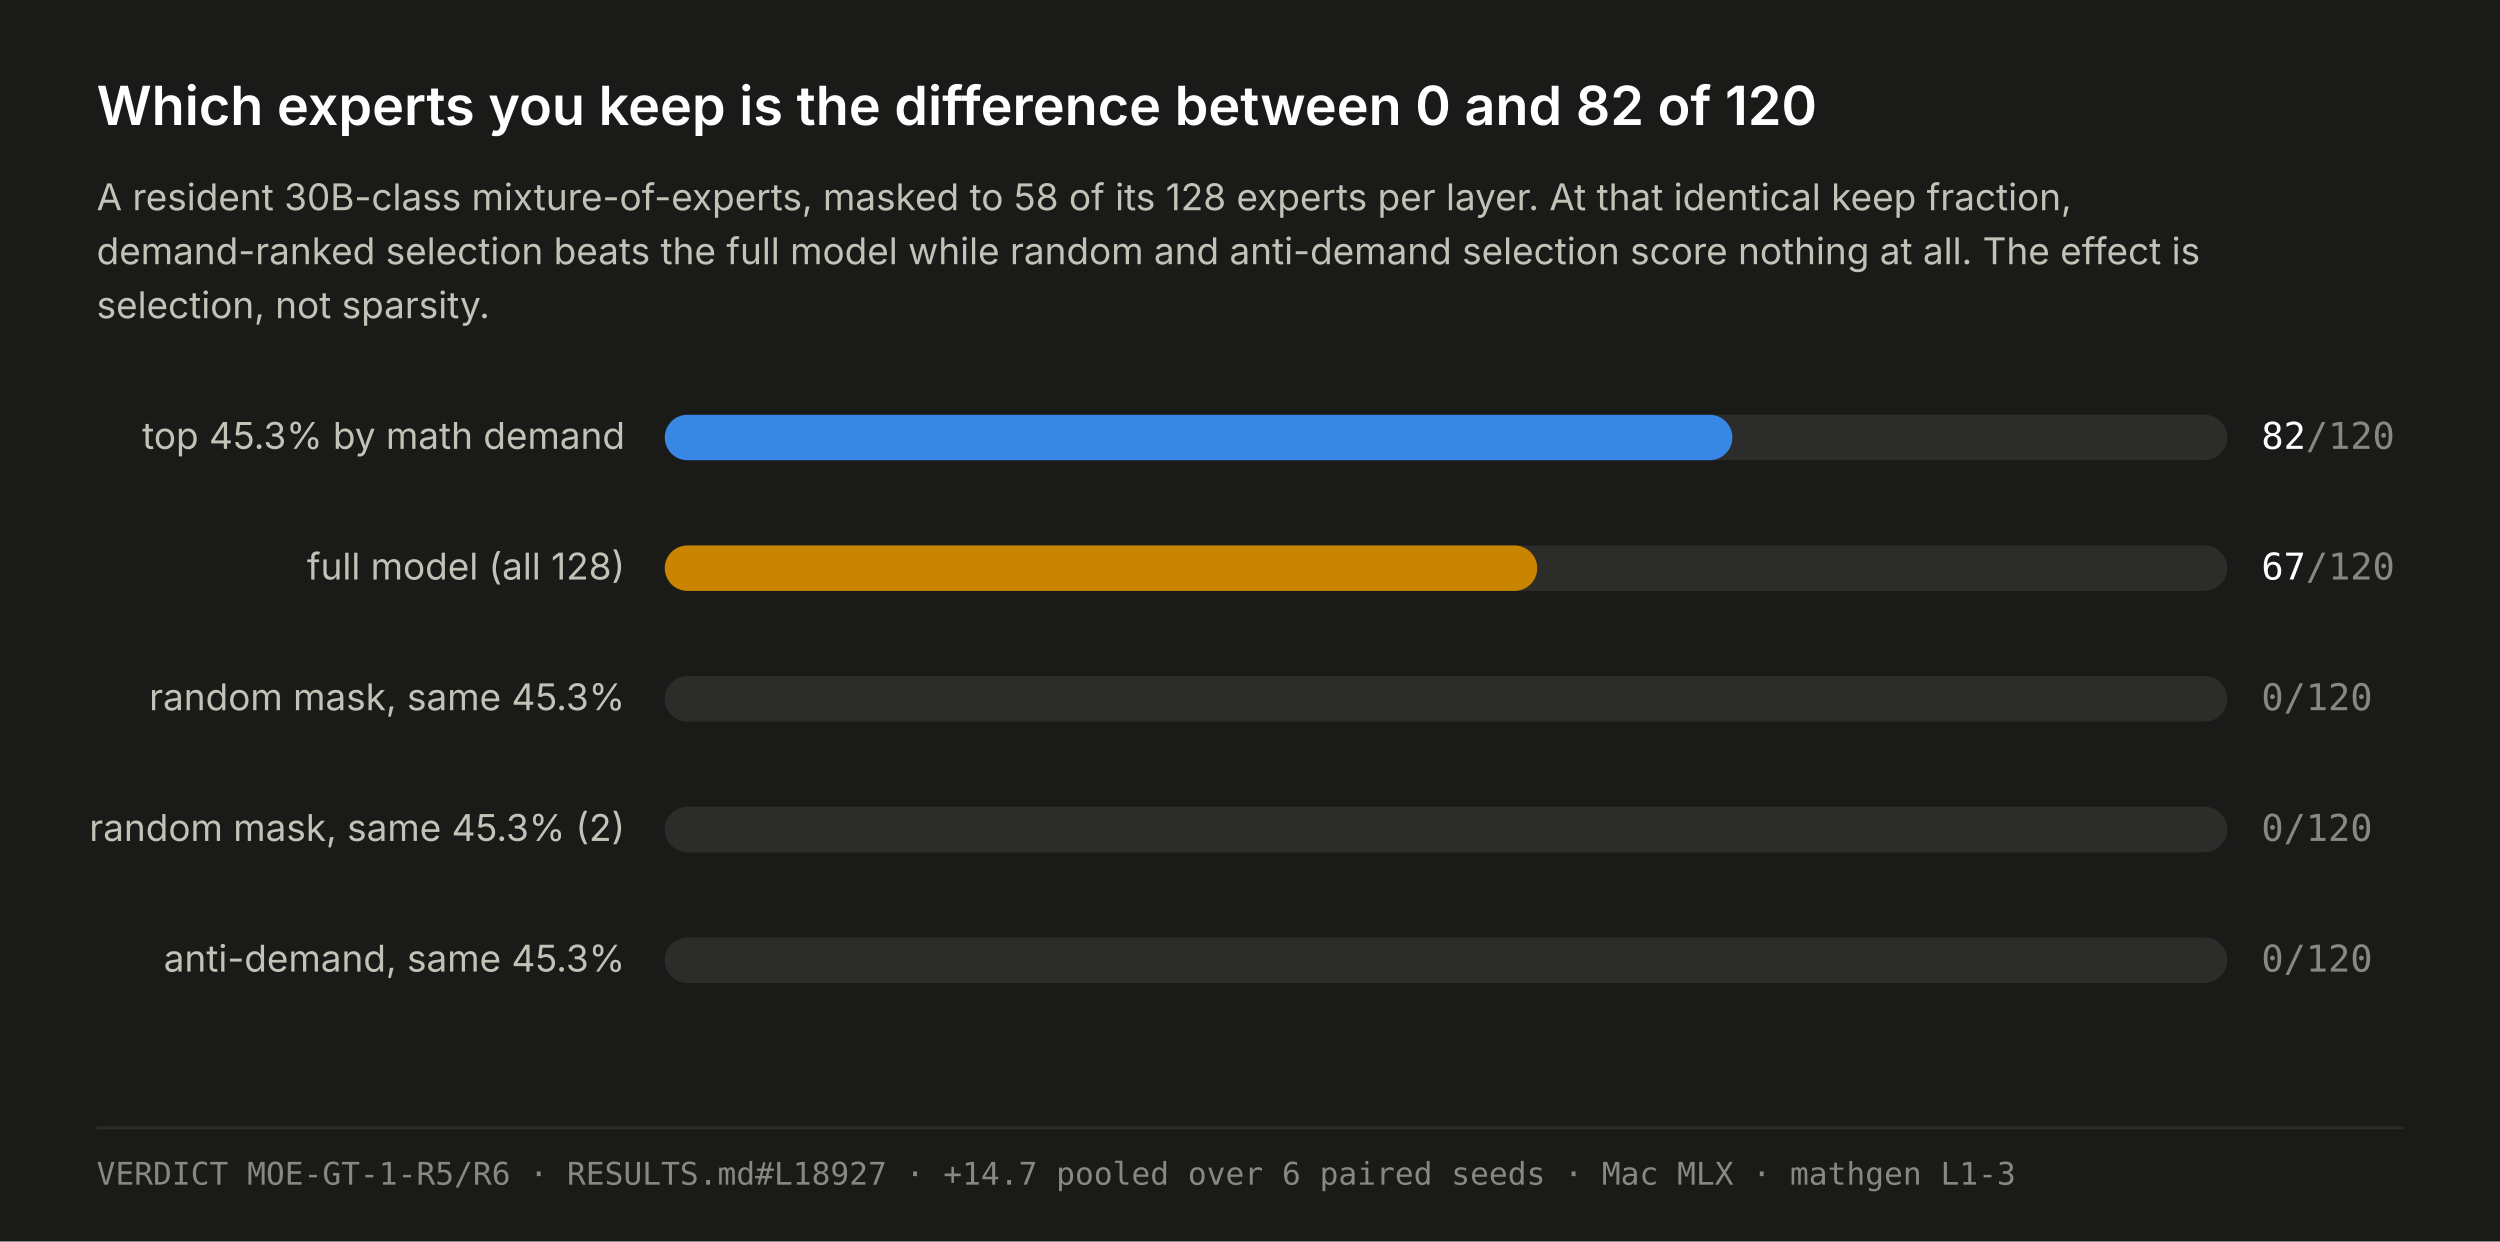
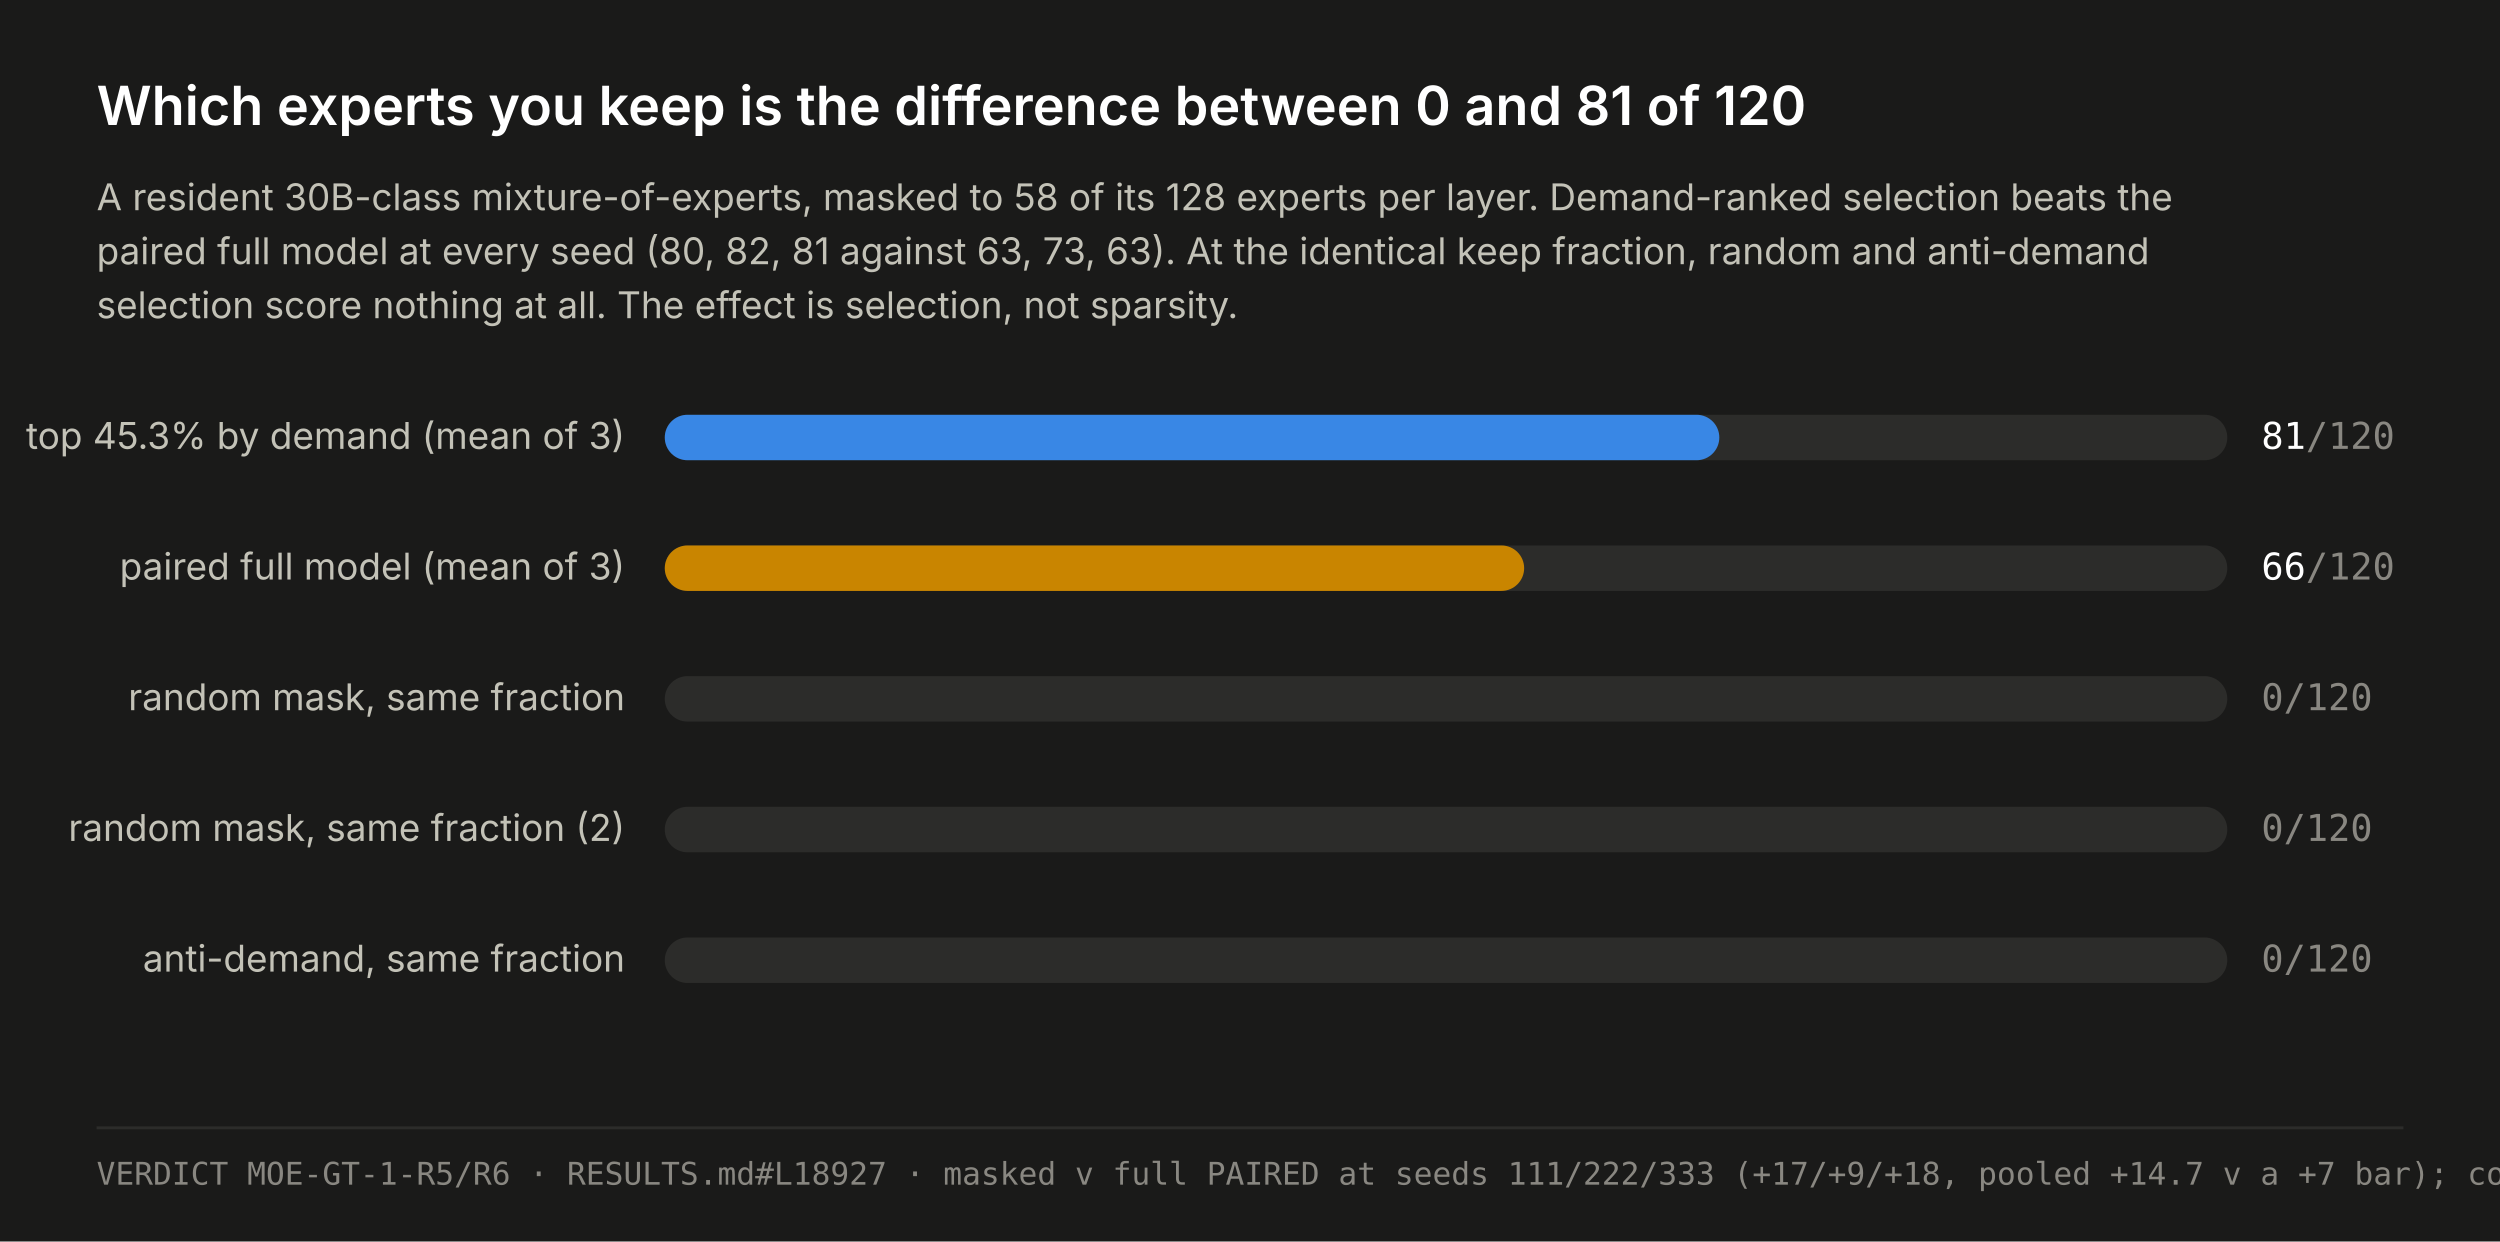
<svg xmlns="http://www.w3.org/2000/svg" width="880" height="437" viewBox="0 0 880 437" role="img">
  <rect width="880" height="437" fill="#1a1a19" />
-   <text x="34" y="44" font-family="Inter, -apple-system, BlinkMacSystemFont, 'Segoe UI', sans-serif" font-size="19" font-weight="600" fill="#ffffff">Which experts you keep is the difference between 0 and 82 of 120</text>
-   <text x="34" y="74" font-family="Inter, -apple-system, BlinkMacSystemFont, 'Segoe UI', sans-serif" font-size="13" fill="#c3c2b7">A resident 30B-class mixture-of-experts, masked to 58 of its 128 experts per layer. At that identical keep fraction,</text>
-   <text x="34" y="93" font-family="Inter, -apple-system, BlinkMacSystemFont, 'Segoe UI', sans-serif" font-size="13" fill="#c3c2b7">demand-ranked selection beats the full model while random and anti-demand selection score nothing at all. The effect is</text>
-   <text x="34" y="112" font-family="Inter, -apple-system, BlinkMacSystemFont, 'Segoe UI', sans-serif" font-size="13" fill="#c3c2b7">selection, not sparsity.</text>
-   <text x="220" y="158" text-anchor="end" font-family="Inter, -apple-system, BlinkMacSystemFont, 'Segoe UI', sans-serif" font-size="13" fill="#c3c2b7">top 45.3% by math demand</text>
+   <text x="34" y="44" font-family="Inter, -apple-system, BlinkMacSystemFont, 'Segoe UI', sans-serif" font-size="19" font-weight="600" fill="#ffffff">Which experts you keep is the difference between 0 and 81 of 120</text>
+   <text x="34" y="74" font-family="Inter, -apple-system, BlinkMacSystemFont, 'Segoe UI', sans-serif" font-size="13" fill="#c3c2b7">A resident 30B-class mixture-of-experts, masked to 58 of its 128 experts per layer. Demand-ranked selection beats the</text>
+   <text x="34" y="93" font-family="Inter, -apple-system, BlinkMacSystemFont, 'Segoe UI', sans-serif" font-size="13" fill="#c3c2b7">paired full model at every seed (80, 82, 81 against 63, 73, 63). At the identical keep fraction, random and anti-demand</text>
+   <text x="34" y="112" font-family="Inter, -apple-system, BlinkMacSystemFont, 'Segoe UI', sans-serif" font-size="13" fill="#c3c2b7">selection score nothing at all. The effect is selection, not sparsity.</text>
+   <text x="220" y="158" text-anchor="end" font-family="Inter, -apple-system, BlinkMacSystemFont, 'Segoe UI', sans-serif" font-size="13" fill="#c3c2b7">top 45.3% by demand (mean of 3)</text>
  <rect x="234" y="146" width="550" height="16" rx="8" fill="#2c2c2a" />
-   <rect x="234" y="146" width="375.8" height="16" rx="8" fill="#3987e5" />
-   <text x="796" y="158" font-family="'JetBrains Mono', ui-monospace, SFMono-Regular, Menlo, monospace" font-size="13" font-weight="500" fill="#ffffff">82<tspan fill="#898781">/120</tspan>
+   <rect x="234" y="146" width="371.2" height="16" rx="8" fill="#3987e5" />
+   <text x="796" y="158" font-family="'JetBrains Mono', ui-monospace, SFMono-Regular, Menlo, monospace" font-size="13" font-weight="500" fill="#ffffff">81<tspan fill="#898781">/120</tspan>
  </text>
-   <text x="220" y="204" text-anchor="end" font-family="Inter, -apple-system, BlinkMacSystemFont, 'Segoe UI', sans-serif" font-size="13" fill="#c3c2b7">full model (all 128)</text>
+   <text x="220" y="204" text-anchor="end" font-family="Inter, -apple-system, BlinkMacSystemFont, 'Segoe UI', sans-serif" font-size="13" fill="#c3c2b7">paired full model (mean of 3)</text>
  <rect x="234" y="192" width="550" height="16" rx="8" fill="#2c2c2a" />
-   <rect x="234" y="192" width="307.1" height="16" rx="8" fill="#c98500" />
-   <text x="796" y="204" font-family="'JetBrains Mono', ui-monospace, SFMono-Regular, Menlo, monospace" font-size="13" font-weight="500" fill="#ffffff">67<tspan fill="#898781">/120</tspan>
+   <rect x="234" y="192" width="302.5" height="16" rx="8" fill="#c98500" />
+   <text x="796" y="204" font-family="'JetBrains Mono', ui-monospace, SFMono-Regular, Menlo, monospace" font-size="13" font-weight="500" fill="#ffffff">66<tspan fill="#898781">/120</tspan>
  </text>
-   <text x="220" y="250" text-anchor="end" font-family="Inter, -apple-system, BlinkMacSystemFont, 'Segoe UI', sans-serif" font-size="13" fill="#c3c2b7">random mask, same 45.3%</text>
+   <text x="220" y="250" text-anchor="end" font-family="Inter, -apple-system, BlinkMacSystemFont, 'Segoe UI', sans-serif" font-size="13" fill="#c3c2b7">random mask, same fraction</text>
  <rect x="234" y="238" width="550" height="16" rx="8" fill="#2c2c2a" />
  <text x="796" y="250" font-family="'JetBrains Mono', ui-monospace, SFMono-Regular, Menlo, monospace" font-size="13" font-weight="500" fill="#898781">0<tspan fill="#898781">/120</tspan>
  </text>
-   <text x="220" y="296" text-anchor="end" font-family="Inter, -apple-system, BlinkMacSystemFont, 'Segoe UI', sans-serif" font-size="13" fill="#c3c2b7">random mask, same 45.3% (2)</text>
+   <text x="220" y="296" text-anchor="end" font-family="Inter, -apple-system, BlinkMacSystemFont, 'Segoe UI', sans-serif" font-size="13" fill="#c3c2b7">random mask, same fraction (2)</text>
  <rect x="234" y="284" width="550" height="16" rx="8" fill="#2c2c2a" />
  <text x="796" y="296" font-family="'JetBrains Mono', ui-monospace, SFMono-Regular, Menlo, monospace" font-size="13" font-weight="500" fill="#898781">0<tspan fill="#898781">/120</tspan>
  </text>
-   <text x="220" y="342" text-anchor="end" font-family="Inter, -apple-system, BlinkMacSystemFont, 'Segoe UI', sans-serif" font-size="13" fill="#c3c2b7">anti-demand, same 45.3%</text>
+   <text x="220" y="342" text-anchor="end" font-family="Inter, -apple-system, BlinkMacSystemFont, 'Segoe UI', sans-serif" font-size="13" fill="#c3c2b7">anti-demand, same fraction</text>
  <rect x="234" y="330" width="550" height="16" rx="8" fill="#2c2c2a" />
  <text x="796" y="342" font-family="'JetBrains Mono', ui-monospace, SFMono-Regular, Menlo, monospace" font-size="13" font-weight="500" fill="#898781">0<tspan fill="#898781">/120</tspan>
  </text>
  <line x1="34" y1="397" x2="846" y2="397" stroke="#2c2c2a" stroke-width="1" />
-   <text x="34" y="417" font-family="'JetBrains Mono', ui-monospace, SFMono-Regular, Menlo, monospace" font-size="11" fill="#898781">VERDICT MOE-GT-1-R5/R6 · RESULTS.md#L18927 · +14.7 pooled over 6 paired seeds · Mac MLX · mathgen L1-3</text>
+   <text x="34" y="417" font-family="'JetBrains Mono', ui-monospace, SFMono-Regular, Menlo, monospace" font-size="11" fill="#898781">VERDICT MOE-GT-1-R5/R6 · RESULTS.md#L18927 · masked v full PAIRED at seeds 111/222/333 (+17/+9/+18, pooled +14.7 v a +7 bar); controls at seed 1234, NOT seed-paired to those arms · Mac MLX · mathgen L1-3</text>
</svg>
